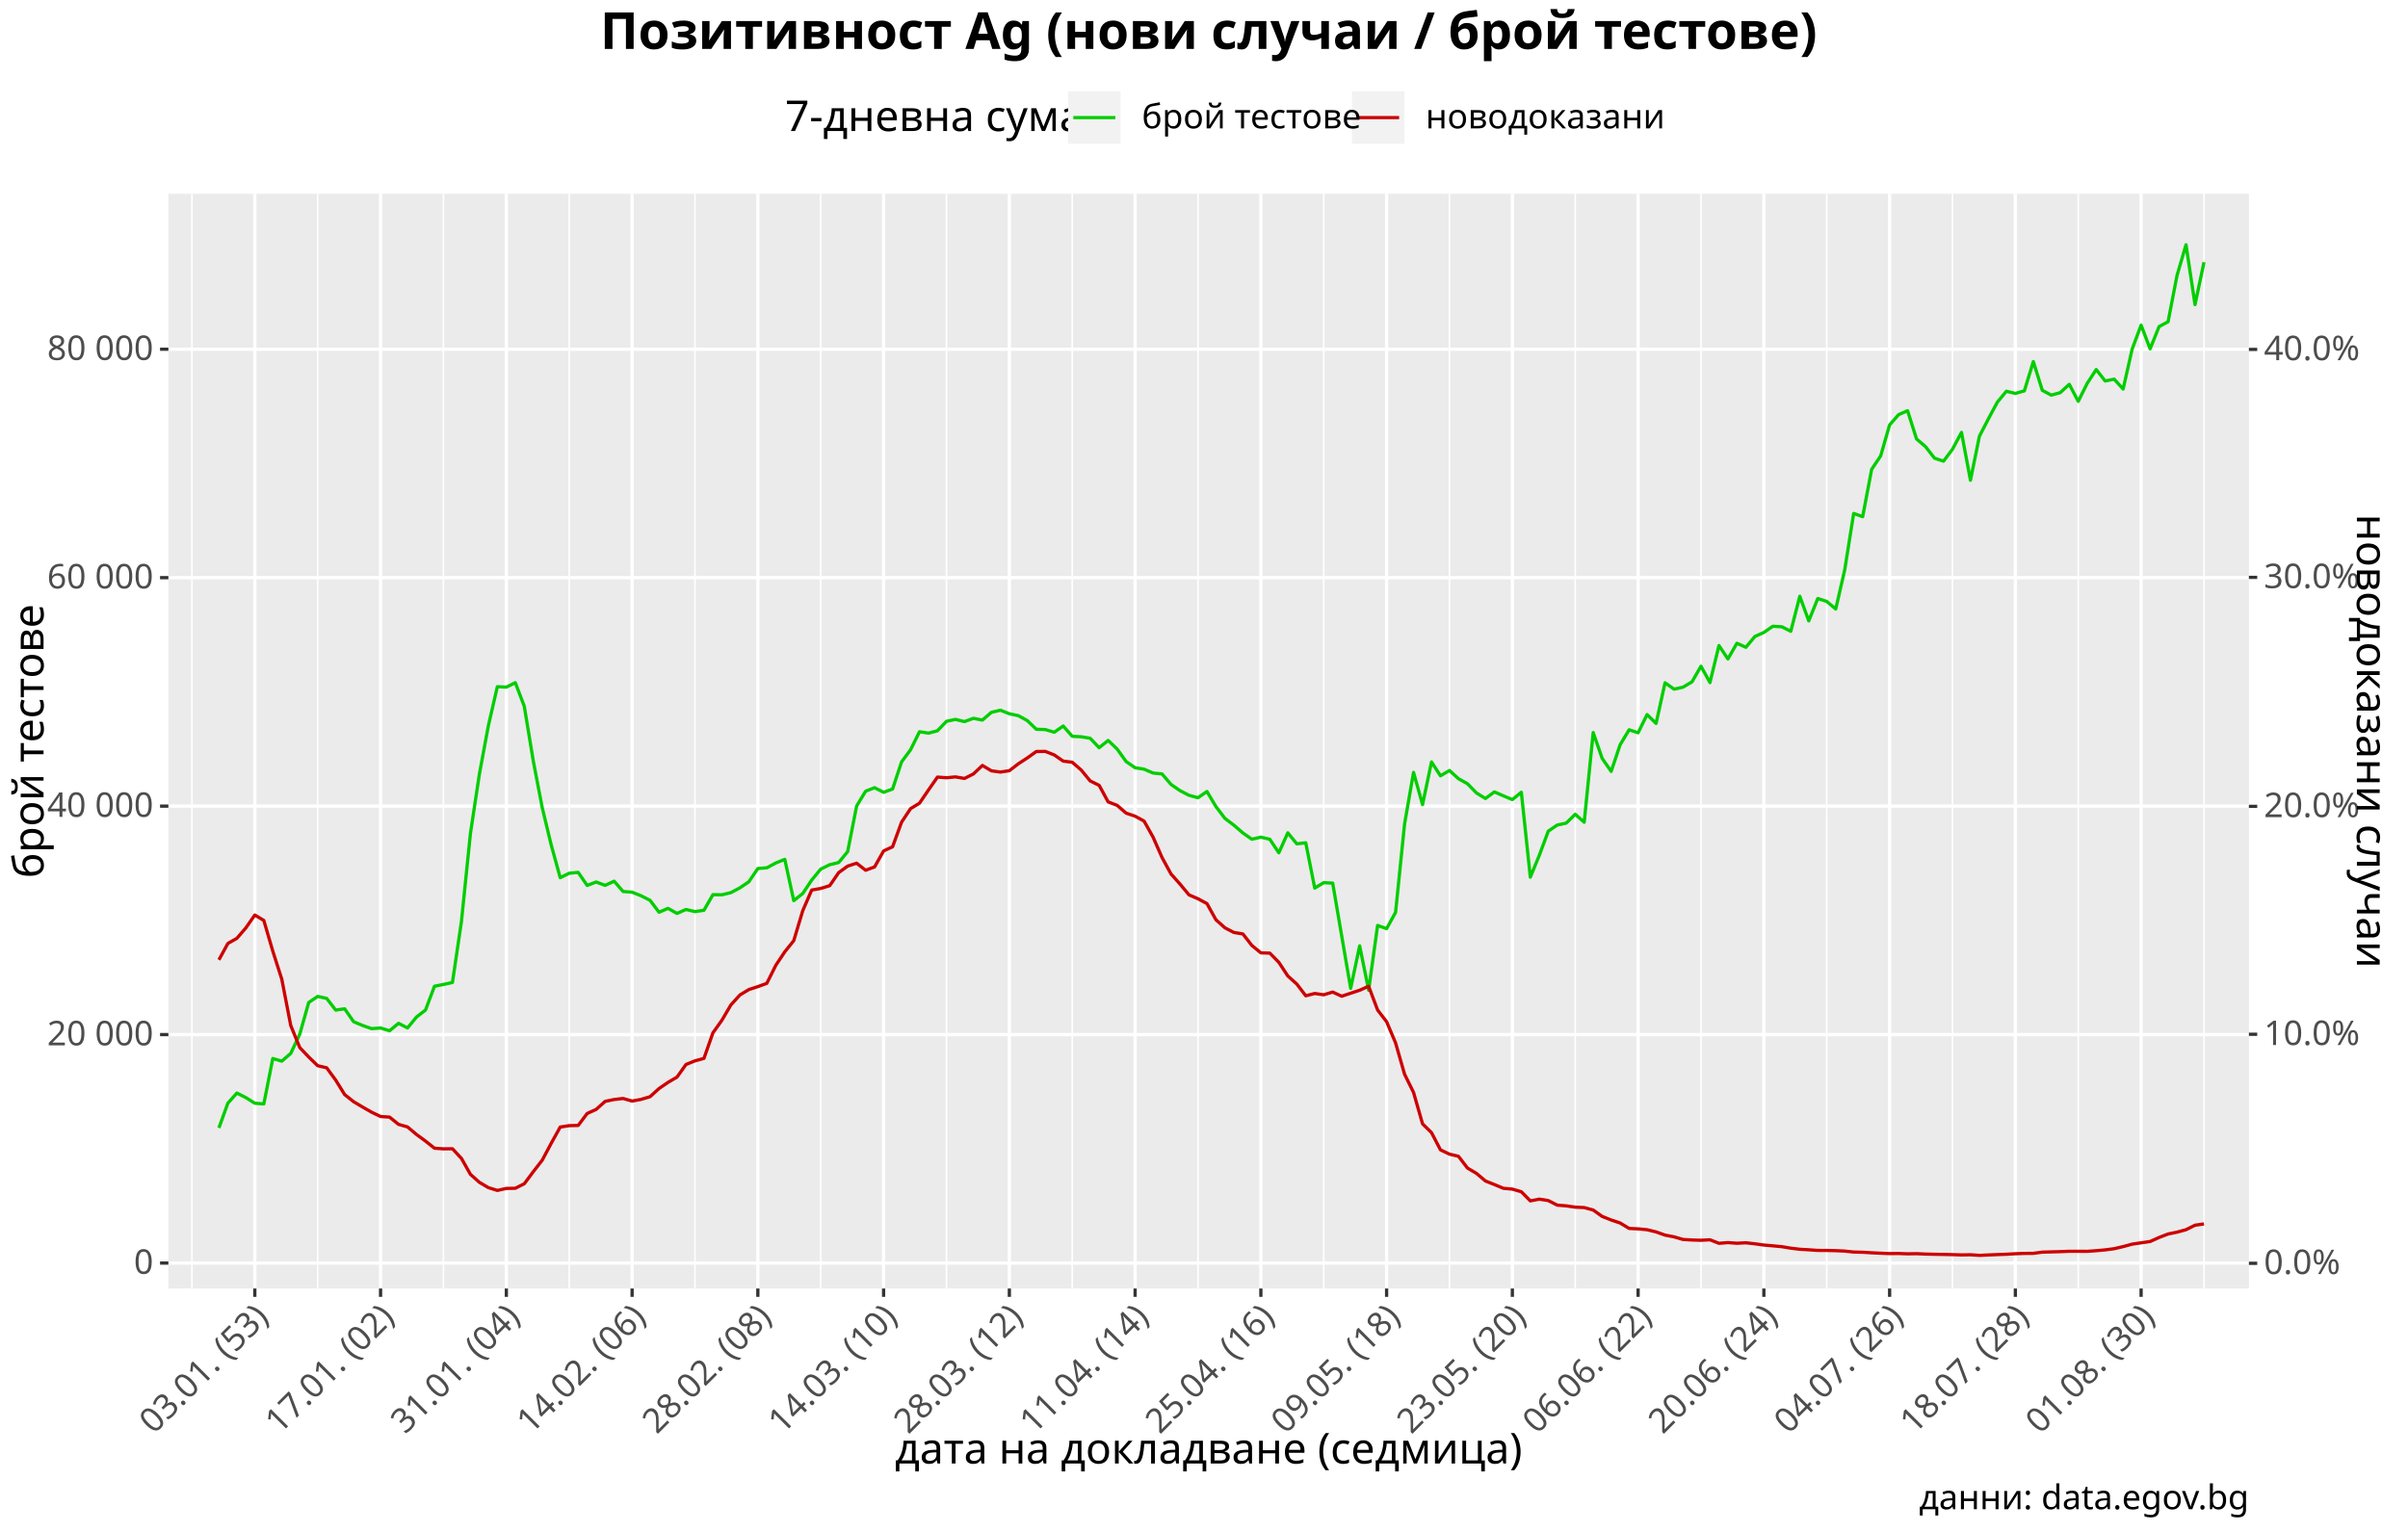
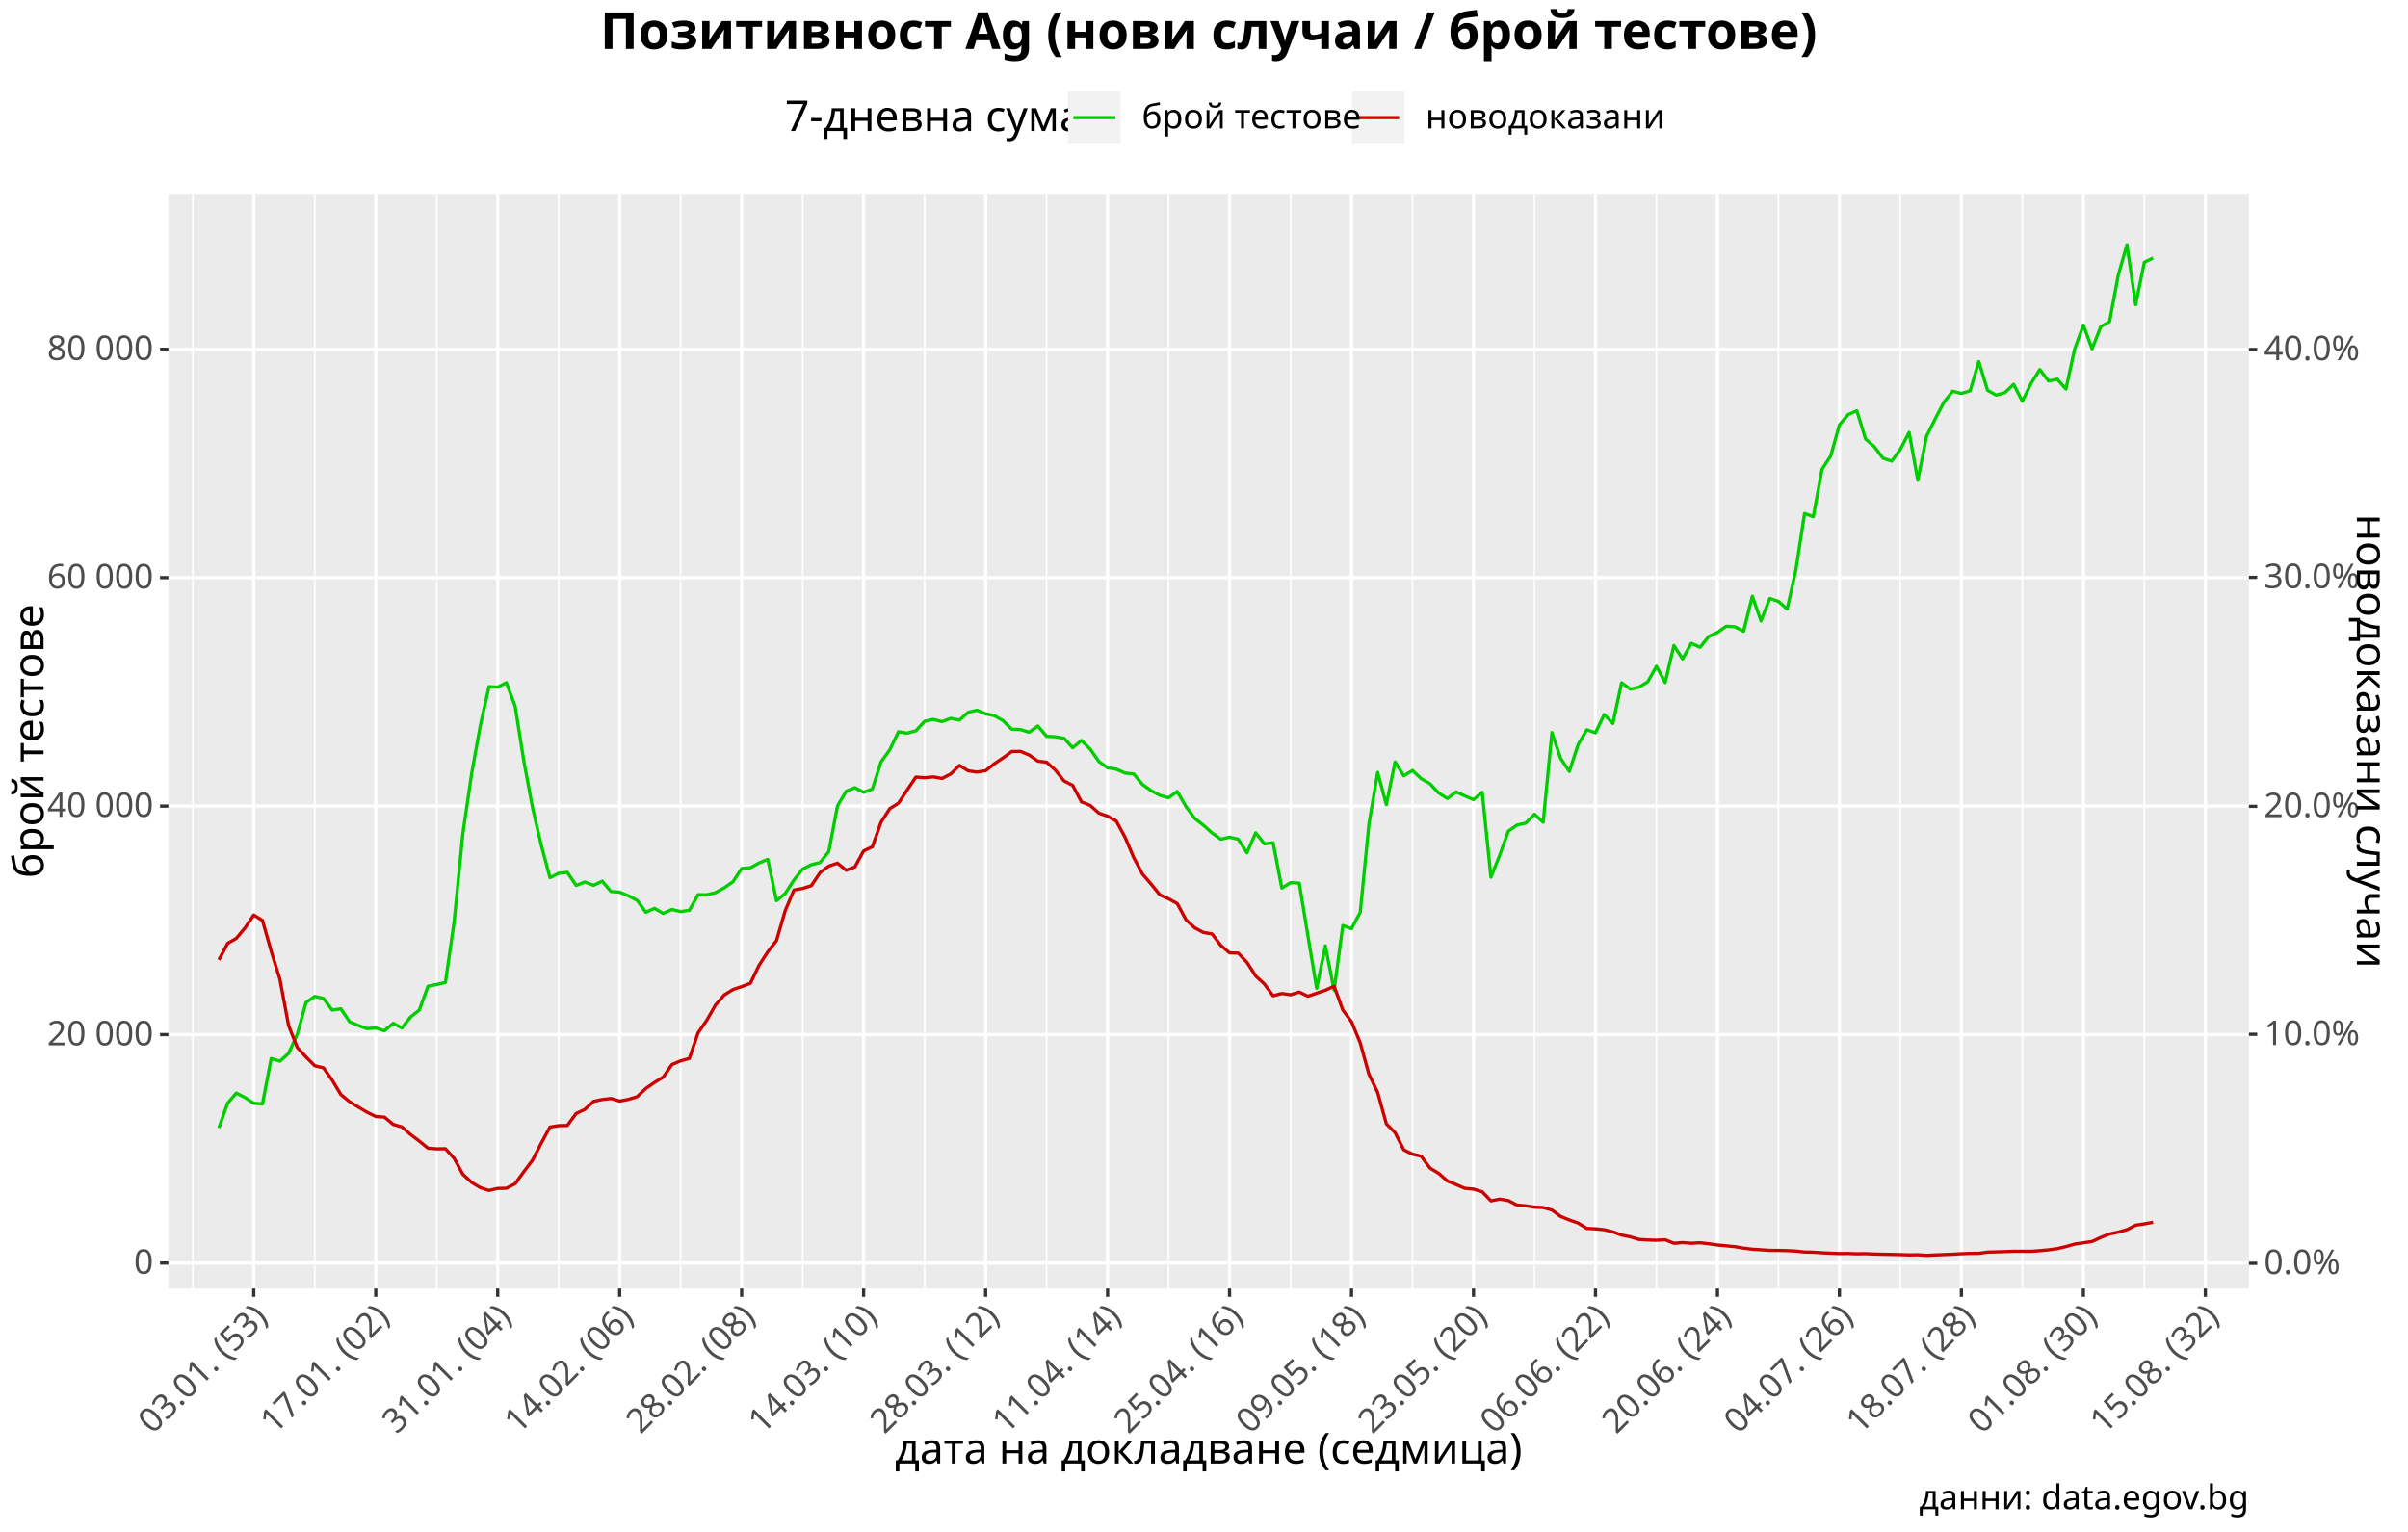
<svg xmlns="http://www.w3.org/2000/svg" class="svglite" viewBox="0 0 792.00 504.00">
  <defs>
    <style type="text/css">
    .svglite line, .svglite polyline, .svglite polygon, .svglite path, .svglite rect, .svglite circle {
      fill: none;
      stroke: #000000;
      stroke-linecap: round;
      stroke-linejoin: round;
      stroke-miterlimit: 10.00;
    }
  </style>
  </defs>
  <rect width="100%" height="100%" style="stroke: none; fill: #FFFFFF;" />
  <defs>
    <clipPath id="cpMC4wMHw3OTIuMDB8MC4wMHw1MDQuMDA=">
      <rect x="0.00" y="0.00" width="792.00" height="504.00" />
    </clipPath>
  </defs>
  <g clip-path="url(#cpMC4wMHw3OTIuMDB8MC4wMHw1MDQuMDA=)">
    <rect x="-0" y="-0" width="792.00" height="504.00" style="stroke-width: 1.07; stroke: #FFFFFF; fill: #FFFFFF;" />
  </g>
  <defs>
    <clipPath id="cpNTUuMzh8NzM5LjY3fDYzLjc3fDQyMy45Mg==">
      <rect x="55.38" y="63.77" width="684.30" height="360.15" />
    </clipPath>
  </defs>
  <g clip-path="url(#cpNTUuMzh8NzM5LjY3fDYzLjc3fDQyMy45Mg==)">
    <rect x="55.38" y="63.77" width="684.30" height="360.15" style="stroke-width: 1.07; stroke: none; fill: #EBEBEB;" />
-     <polyline points="63.13,423.92 63.13,63.77 " style="stroke-width: 0.53; stroke: #FFFFFF; stroke-linecap: butt;" />
-     <polyline points="104.49,423.92 104.49,63.77 " style="stroke-width: 0.53; stroke: #FFFFFF; stroke-linecap: butt;" />
-     <polyline points="145.85,423.92 145.85,63.77 " style="stroke-width: 0.53; stroke: #FFFFFF; stroke-linecap: butt;" />
-     <polyline points="187.22,423.92 187.22,63.77 " style="stroke-width: 0.53; stroke: #FFFFFF; stroke-linecap: butt;" />
-     <polyline points="228.58,423.92 228.58,63.77 " style="stroke-width: 0.53; stroke: #FFFFFF; stroke-linecap: butt;" />
-     <polyline points="269.94,423.92 269.94,63.77 " style="stroke-width: 0.53; stroke: #FFFFFF; stroke-linecap: butt;" />
-     <polyline points="311.30,423.92 311.30,63.77 " style="stroke-width: 0.53; stroke: #FFFFFF; stroke-linecap: butt;" />
-     <polyline points="352.66,423.92 352.66,63.77 " style="stroke-width: 0.53; stroke: #FFFFFF; stroke-linecap: butt;" />
-     <polyline points="394.02,423.92 394.02,63.77 " style="stroke-width: 0.53; stroke: #FFFFFF; stroke-linecap: butt;" />
-     <polyline points="435.38,423.92 435.38,63.77 " style="stroke-width: 0.53; stroke: #FFFFFF; stroke-linecap: butt;" />
-     <polyline points="476.74,423.92 476.74,63.77 " style="stroke-width: 0.53; stroke: #FFFFFF; stroke-linecap: butt;" />
-     <polyline points="518.10,423.92 518.10,63.77 " style="stroke-width: 0.53; stroke: #FFFFFF; stroke-linecap: butt;" />
-     <polyline points="559.46,423.92 559.46,63.77 " style="stroke-width: 0.53; stroke: #FFFFFF; stroke-linecap: butt;" />
-     <polyline points="600.82,423.92 600.82,63.77 " style="stroke-width: 0.53; stroke: #FFFFFF; stroke-linecap: butt;" />
-     <polyline points="642.18,423.92 642.18,63.77 " style="stroke-width: 0.53; stroke: #FFFFFF; stroke-linecap: butt;" />
-     <polyline points="683.54,423.92 683.54,63.77 " style="stroke-width: 0.53; stroke: #FFFFFF; stroke-linecap: butt;" />
-     <polyline points="724.90,423.92 724.90,63.77 " style="stroke-width: 0.53; stroke: #FFFFFF; stroke-linecap: butt;" />
+     <polyline points="63.40,423.92 63.40,63.77 " style="stroke-width: 0.53; stroke: #FFFFFF; stroke-linecap: butt;" />
+     <polyline points="103.52,423.92 103.52,63.77 " style="stroke-width: 0.53; stroke: #FFFFFF; stroke-linecap: butt;" />
+     <polyline points="143.64,423.92 143.64,63.77 " style="stroke-width: 0.53; stroke: #FFFFFF; stroke-linecap: butt;" />
+     <polyline points="183.76,423.92 183.76,63.77 " style="stroke-width: 0.53; stroke: #FFFFFF; stroke-linecap: butt;" />
+     <polyline points="223.87,423.92 223.87,63.77 " style="stroke-width: 0.53; stroke: #FFFFFF; stroke-linecap: butt;" />
+     <polyline points="263.99,423.92 263.99,63.77 " style="stroke-width: 0.53; stroke: #FFFFFF; stroke-linecap: butt;" />
+     <polyline points="304.11,423.92 304.11,63.77 " style="stroke-width: 0.53; stroke: #FFFFFF; stroke-linecap: butt;" />
+     <polyline points="344.23,423.92 344.23,63.77 " style="stroke-width: 0.53; stroke: #FFFFFF; stroke-linecap: butt;" />
+     <polyline points="384.34,423.92 384.34,63.77 " style="stroke-width: 0.53; stroke: #FFFFFF; stroke-linecap: butt;" />
+     <polyline points="424.46,423.92 424.46,63.77 " style="stroke-width: 0.53; stroke: #FFFFFF; stroke-linecap: butt;" />
+     <polyline points="464.58,423.92 464.58,63.77 " style="stroke-width: 0.53; stroke: #FFFFFF; stroke-linecap: butt;" />
+     <polyline points="504.70,423.92 504.70,63.77 " style="stroke-width: 0.53; stroke: #FFFFFF; stroke-linecap: butt;" />
+     <polyline points="544.82,423.92 544.82,63.77 " style="stroke-width: 0.53; stroke: #FFFFFF; stroke-linecap: butt;" />
+     <polyline points="584.93,423.92 584.93,63.77 " style="stroke-width: 0.53; stroke: #FFFFFF; stroke-linecap: butt;" />
+     <polyline points="625.05,423.92 625.05,63.77 " style="stroke-width: 0.53; stroke: #FFFFFF; stroke-linecap: butt;" />
+     <polyline points="665.17,423.92 665.17,63.77 " style="stroke-width: 0.53; stroke: #FFFFFF; stroke-linecap: butt;" />
+     <polyline points="705.29,423.92 705.29,63.77 " style="stroke-width: 0.53; stroke: #FFFFFF; stroke-linecap: butt;" />
    <polyline points="55.38,415.54 739.67,415.54 " style="stroke-width: 1.07; stroke: #FFFFFF; stroke-linecap: butt;" />
    <polyline points="55.38,340.38 739.67,340.38 " style="stroke-width: 1.07; stroke: #FFFFFF; stroke-linecap: butt;" />
    <polyline points="55.38,265.22 739.67,265.22 " style="stroke-width: 1.07; stroke: #FFFFFF; stroke-linecap: butt;" />
    <polyline points="55.38,190.05 739.67,190.05 " style="stroke-width: 1.07; stroke: #FFFFFF; stroke-linecap: butt;" />
    <polyline points="55.38,114.89 739.67,114.89 " style="stroke-width: 1.07; stroke: #FFFFFF; stroke-linecap: butt;" />
-     <polyline points="83.81,423.92 83.81,63.77 " style="stroke-width: 1.07; stroke: #FFFFFF; stroke-linecap: butt;" />
-     <polyline points="125.17,423.92 125.17,63.77 " style="stroke-width: 1.07; stroke: #FFFFFF; stroke-linecap: butt;" />
-     <polyline points="166.54,423.92 166.54,63.77 " style="stroke-width: 1.07; stroke: #FFFFFF; stroke-linecap: butt;" />
-     <polyline points="207.90,423.92 207.90,63.77 " style="stroke-width: 1.07; stroke: #FFFFFF; stroke-linecap: butt;" />
-     <polyline points="249.26,423.92 249.26,63.77 " style="stroke-width: 1.07; stroke: #FFFFFF; stroke-linecap: butt;" />
-     <polyline points="290.62,423.92 290.62,63.77 " style="stroke-width: 1.07; stroke: #FFFFFF; stroke-linecap: butt;" />
-     <polyline points="331.98,423.92 331.98,63.77 " style="stroke-width: 1.07; stroke: #FFFFFF; stroke-linecap: butt;" />
-     <polyline points="373.34,423.92 373.34,63.77 " style="stroke-width: 1.07; stroke: #FFFFFF; stroke-linecap: butt;" />
-     <polyline points="414.70,423.92 414.70,63.77 " style="stroke-width: 1.07; stroke: #FFFFFF; stroke-linecap: butt;" />
-     <polyline points="456.06,423.92 456.06,63.77 " style="stroke-width: 1.07; stroke: #FFFFFF; stroke-linecap: butt;" />
-     <polyline points="497.42,423.92 497.42,63.77 " style="stroke-width: 1.07; stroke: #FFFFFF; stroke-linecap: butt;" />
-     <polyline points="538.78,423.92 538.78,63.77 " style="stroke-width: 1.07; stroke: #FFFFFF; stroke-linecap: butt;" />
-     <polyline points="580.14,423.92 580.14,63.77 " style="stroke-width: 1.07; stroke: #FFFFFF; stroke-linecap: butt;" />
-     <polyline points="621.50,423.92 621.50,63.77 " style="stroke-width: 1.07; stroke: #FFFFFF; stroke-linecap: butt;" />
-     <polyline points="662.86,423.92 662.86,63.77 " style="stroke-width: 1.07; stroke: #FFFFFF; stroke-linecap: butt;" />
-     <polyline points="704.22,423.92 704.22,63.77 " style="stroke-width: 1.07; stroke: #FFFFFF; stroke-linecap: butt;" />
-     <polyline points="72.00,371.08 74.95,362.94 77.91,359.62 80.86,361.11 83.81,362.97 86.77,363.19 89.72,348.25 92.68,349.12 95.63,346.57 98.59,340.25 101.54,329.82 104.49,327.82 107.45,328.47 110.40,332.31 113.36,331.90 116.31,336.15 119.27,337.38 122.22,338.42 125.17,338.21 128.13,339.12 131.08,336.67 134.04,338.20 136.99,334.59 139.95,332.31 142.90,324.47 145.85,323.89 148.81,323.23 151.76,303.26 154.72,274.27 157.67,254.69 160.63,238.74 163.58,225.92 166.54,226.07 169.49,224.60 172.44,232.37 175.40,250.38 178.35,265.76 181.31,278.05 184.26,288.76 187.22,287.30 190.17,287.01 193.12,291.31 196.08,290.18 199.03,291.28 201.99,289.91 204.94,293.30 207.90,293.53 210.85,294.71 213.80,296.20 216.76,300.13 219.71,298.85 222.67,300.52 225.62,299.22 228.58,299.92 231.53,299.48 234.48,294.35 237.44,294.38 240.39,293.68 243.35,292.10 246.30,290.11 249.26,285.74 252.21,285.51 255.16,283.92 258.12,282.73 261.07,296.32 264.03,293.96 266.98,289.54 269.94,285.93 272.89,284.49 275.85,283.77 278.80,280.18 281.75,265.17 284.71,260.30 287.66,259.15 290.62,260.67 293.57,259.59 296.53,250.66 299.48,246.69 302.43,240.74 305.39,241.20 308.34,240.42 311.30,237.31 314.25,236.68 317.21,237.41 320.16,236.33 323.11,236.91 326.07,234.36 329.02,233.66 331.98,234.83 334.93,235.45 337.89,237.08 340.84,239.92 343.79,240.02 346.75,240.90 349.70,238.86 352.66,242.24 355.61,242.40 358.57,242.89 361.52,246.00 364.47,243.61 367.43,246.43 370.38,250.54 373.34,252.60 376.29,253.06 379.25,254.33 382.20,254.63 385.16,258.08 388.11,260.12 391.06,261.65 394.02,262.46 396.97,260.40 399.93,265.37 402.88,269.25 405.84,271.50 408.79,274.04 411.74,276.10 414.70,275.43 417.65,276.11 420.61,280.58 423.56,274.00 426.52,277.62 429.47,277.28 432.42,292.18 435.38,290.40 438.33,290.55 441.29,307.94 444.24,325.17 447.20,311.18 450.15,325.78 453.10,304.47 456.06,305.53 459.01,300.16 461.97,271.09 464.92,254.12 467.88,264.72 470.83,250.68 473.78,255.24 476.74,253.49 479.69,256.19 482.65,257.84 485.60,260.87 488.56,262.71 491.51,260.54 494.47,261.83 497.42,263.07 500.37,260.65 503.33,288.59 506.28,281.41 509.24,273.44 512.19,271.44 515.15,270.80 518.10,267.89 521.05,270.53 524.01,241.01 526.96,249.51 529.92,253.79 532.87,245.01 535.83,240.10 538.78,241.09 541.73,235.09 544.69,238.01 547.64,224.63 550.60,226.73 553.55,226.08 556.51,224.32 559.46,219.19 562.41,224.57 565.37,212.38 568.32,216.79 571.28,211.63 574.23,212.96 577.19,209.40 580.14,208.08 583.09,206.04 586.05,206.21 589.00,207.69 591.96,196.17 594.91,204.27 597.87,196.91 600.82,197.87 603.78,200.37 606.73,187.52 609.68,168.93 612.64,169.99 615.59,154.42 618.55,150.01 621.50,139.78 624.46,136.42 627.41,135.13 630.36,144.43 633.32,146.95 636.27,150.75 639.23,151.72 642.18,147.80 645.14,142.26 648.09,158.00 651.04,143.51 654.00,137.78 656.95,132.29 659.91,128.72 662.86,129.44 665.82,128.59 668.77,118.96 671.72,128.42 674.68,130.00 677.63,129.18 680.59,126.44 683.54,132.04 686.50,126.12 689.45,121.58 692.40,125.34 695.36,124.75 698.31,127.99 701.27,114.86 704.22,106.96 707.18,114.78 710.13,107.45 713.09,105.85 716.04,90.58 718.99,80.52 721.95,100.23 724.90,86.27 " style="stroke-width: 1.07; stroke: #00CD00; stroke-linecap: butt;" />
-     <polyline points="72.00,315.79 74.95,310.39 77.91,308.71 80.86,305.28 83.81,301.04 86.77,302.82 89.72,312.91 92.68,322.16 95.63,337.40 98.59,344.64 101.54,347.76 104.49,350.62 107.45,351.31 110.40,355.34 113.36,360.12 116.31,362.46 119.27,364.22 122.22,365.91 125.17,367.33 128.13,367.53 131.08,369.92 134.04,370.76 136.99,373.25 139.95,375.42 142.90,377.76 145.85,377.97 148.81,377.94 151.76,381.10 154.72,386.35 157.67,388.99 160.63,390.73 163.58,391.65 166.54,390.99 169.49,390.94 172.44,389.46 175.40,385.49 178.35,381.69 181.31,376.12 184.26,370.80 187.22,370.34 190.17,370.27 193.12,366.34 196.08,365.00 199.03,362.35 201.99,361.74 204.94,361.40 207.90,362.25 210.85,361.70 213.80,360.82 216.76,358.12 219.71,356.11 222.67,354.37 225.62,350.22 228.58,349.02 231.53,348.22 234.48,339.81 237.44,335.65 240.39,330.63 243.35,327.35 246.30,325.57 249.26,324.60 252.21,323.52 255.16,317.59 258.12,313.15 261.07,309.47 264.03,299.61 266.98,292.82 269.94,292.30 272.89,291.39 275.85,287.09 278.80,284.95 281.75,283.99 284.71,286.31 287.66,285.21 290.62,279.96 293.57,278.59 296.53,270.50 299.48,266.05 302.43,264.25 305.39,259.89 308.34,255.66 311.30,255.88 314.25,255.60 317.21,256.11 320.16,254.63 323.11,251.83 326.07,253.60 329.02,254.01 331.98,253.56 334.93,251.29 337.89,249.36 340.84,247.25 343.79,247.21 346.75,248.38 349.70,250.41 352.66,250.77 355.61,253.34 358.57,256.93 361.52,258.38 364.47,263.82 367.43,264.96 370.38,267.52 373.34,268.53 376.29,270.14 379.25,275.42 382.20,282.13 385.16,287.55 388.11,290.86 391.06,294.41 394.02,295.69 396.97,297.28 399.93,302.61 402.88,305.25 405.84,306.79 408.79,307.27 411.74,311.05 414.70,313.49 417.65,313.58 420.61,316.60 423.56,321.09 426.52,323.75 429.47,327.61 432.42,326.86 435.38,327.28 438.33,326.39 441.29,327.76 444.24,326.77 447.20,325.79 450.15,324.47 453.10,332.30 456.06,336.15 459.01,343.12 461.97,353.42 464.92,359.41 467.88,369.75 470.83,372.65 473.78,378.31 476.74,379.72 479.69,380.41 482.65,384.29 485.60,386.03 488.56,388.54 491.51,389.72 494.47,390.95 497.42,391.22 500.37,392.09 503.33,395.09 506.28,394.52 509.24,394.99 512.19,396.49 515.15,396.73 518.10,397.16 521.05,397.29 524.01,398.10 526.96,400.21 529.92,401.38 532.87,402.37 535.83,404.16 538.78,404.29 541.73,404.58 544.69,405.30 547.64,406.35 550.60,406.92 553.55,407.79 556.51,407.96 559.46,408.05 562.41,407.89 565.37,409.05 568.32,408.82 571.28,409.03 574.23,408.88 577.19,409.21 580.14,409.62 583.09,409.88 586.05,410.16 589.00,410.65 591.96,411.01 594.91,411.18 597.87,411.39 600.82,411.40 603.78,411.47 606.73,411.61 609.68,411.92 612.64,411.99 615.59,412.17 618.55,412.31 621.50,412.43 624.46,412.40 627.41,412.51 630.36,412.46 633.32,412.59 636.27,412.66 639.23,412.71 642.18,412.77 645.14,412.87 648.09,412.82 651.04,413.02 654.00,412.88 656.95,412.76 659.91,412.65 662.86,412.48 665.82,412.37 668.77,412.35 671.72,411.95 674.68,411.87 677.63,411.79 680.59,411.67 683.54,411.67 686.50,411.69 689.45,411.48 692.40,411.21 695.36,410.82 698.31,410.13 701.27,409.32 704.22,408.89 707.18,408.46 710.13,407.13 713.09,405.99 716.04,405.38 718.99,404.57 721.95,403.10 724.90,402.67 " style="stroke-width: 1.07; stroke: #CD0000; stroke-linecap: butt;" />
+     <polyline points="83.46,423.92 83.46,63.77 " style="stroke-width: 1.07; stroke: #FFFFFF; stroke-linecap: butt;" />
+     <polyline points="123.58,423.92 123.58,63.77 " style="stroke-width: 1.07; stroke: #FFFFFF; stroke-linecap: butt;" />
+     <polyline points="163.70,423.92 163.70,63.77 " style="stroke-width: 1.07; stroke: #FFFFFF; stroke-linecap: butt;" />
+     <polyline points="203.81,423.92 203.81,63.77 " style="stroke-width: 1.07; stroke: #FFFFFF; stroke-linecap: butt;" />
+     <polyline points="243.93,423.92 243.93,63.77 " style="stroke-width: 1.07; stroke: #FFFFFF; stroke-linecap: butt;" />
+     <polyline points="284.05,423.92 284.05,63.77 " style="stroke-width: 1.07; stroke: #FFFFFF; stroke-linecap: butt;" />
+     <polyline points="324.17,423.92 324.17,63.77 " style="stroke-width: 1.07; stroke: #FFFFFF; stroke-linecap: butt;" />
+     <polyline points="364.29,423.92 364.29,63.77 " style="stroke-width: 1.07; stroke: #FFFFFF; stroke-linecap: butt;" />
+     <polyline points="404.40,423.92 404.40,63.77 " style="stroke-width: 1.07; stroke: #FFFFFF; stroke-linecap: butt;" />
+     <polyline points="444.52,423.92 444.52,63.77 " style="stroke-width: 1.07; stroke: #FFFFFF; stroke-linecap: butt;" />
+     <polyline points="484.64,423.92 484.64,63.77 " style="stroke-width: 1.07; stroke: #FFFFFF; stroke-linecap: butt;" />
+     <polyline points="524.76,423.92 524.76,63.77 " style="stroke-width: 1.07; stroke: #FFFFFF; stroke-linecap: butt;" />
+     <polyline points="564.88,423.92 564.88,63.77 " style="stroke-width: 1.07; stroke: #FFFFFF; stroke-linecap: butt;" />
+     <polyline points="604.99,423.92 604.99,63.77 " style="stroke-width: 1.07; stroke: #FFFFFF; stroke-linecap: butt;" />
+     <polyline points="645.11,423.92 645.11,63.77 " style="stroke-width: 1.07; stroke: #FFFFFF; stroke-linecap: butt;" />
+     <polyline points="685.23,423.92 685.23,63.77 " style="stroke-width: 1.07; stroke: #FFFFFF; stroke-linecap: butt;" />
+     <polyline points="725.35,423.92 725.35,63.77 " style="stroke-width: 1.07; stroke: #FFFFFF; stroke-linecap: butt;" />
+     <polyline points="72.00,371.08 74.86,362.94 77.73,359.62 80.60,361.11 83.46,362.97 86.33,363.19 89.19,348.25 92.06,349.12 94.92,346.57 97.79,340.25 100.65,329.82 103.52,327.82 106.39,328.47 109.25,332.31 112.12,331.90 114.98,336.15 117.85,337.38 120.71,338.42 123.58,338.21 126.44,339.12 129.31,336.67 132.18,338.20 135.04,334.59 137.91,332.31 140.77,324.47 143.64,323.89 146.50,323.23 149.37,303.26 152.23,274.27 155.10,254.69 157.97,238.74 160.83,225.92 163.70,226.07 166.56,224.60 169.43,232.37 172.29,250.38 175.16,265.76 178.02,278.05 180.89,288.76 183.76,287.30 186.62,287.01 189.49,291.31 192.35,290.18 195.22,291.28 198.08,289.91 200.95,293.30 203.81,293.53 206.68,294.71 209.55,296.20 212.41,300.13 215.28,298.85 218.14,300.52 221.01,299.22 223.87,299.92 226.74,299.48 229.60,294.35 232.47,294.38 235.34,293.68 238.20,292.10 241.07,290.11 243.93,285.74 246.80,285.51 249.66,283.92 252.53,282.73 255.39,296.32 258.26,293.96 261.13,289.54 263.99,285.93 266.86,284.49 269.72,283.77 272.59,280.18 275.45,265.17 278.32,260.30 281.18,259.15 284.05,260.67 286.92,259.59 289.78,250.66 292.65,246.69 295.51,240.74 298.38,241.20 301.24,240.42 304.11,237.31 306.97,236.68 309.84,237.41 312.71,236.33 315.57,236.91 318.44,234.36 321.30,233.66 324.17,234.83 327.03,235.45 329.90,237.08 332.76,239.92 335.63,240.02 338.50,240.90 341.36,238.86 344.23,242.24 347.09,242.40 349.96,242.89 352.82,246.00 355.69,243.61 358.55,246.43 361.42,250.54 364.29,252.60 367.15,253.06 370.02,254.33 372.88,254.63 375.75,258.08 378.61,260.12 381.48,261.65 384.34,262.46 387.21,260.40 390.08,265.37 392.94,269.25 395.81,271.50 398.67,274.04 401.54,276.10 404.40,275.43 407.27,276.11 410.13,280.58 413.00,274.00 415.87,277.62 418.73,277.28 421.60,292.18 424.46,290.40 427.33,290.55 430.19,307.94 433.06,325.17 435.92,311.18 438.79,325.78 441.66,304.47 444.52,305.53 447.39,300.16 450.25,271.09 453.12,254.12 455.98,264.72 458.85,250.68 461.71,255.24 464.58,253.49 467.45,256.19 470.31,257.84 473.18,260.87 476.04,262.71 478.91,260.54 481.77,261.83 484.64,263.07 487.50,260.65 490.37,288.59 493.24,281.41 496.10,273.44 498.97,271.44 501.83,270.80 504.70,267.89 507.56,270.53 510.43,241.01 513.29,249.51 516.16,253.79 519.03,245.01 521.89,240.10 524.76,241.09 527.62,235.09 530.49,238.01 533.35,224.63 536.22,226.73 539.09,226.08 541.95,224.32 544.82,219.19 547.68,224.57 550.55,212.38 553.41,216.79 556.28,211.63 559.14,212.96 562.01,209.40 564.88,208.08 567.74,206.04 570.61,206.21 573.47,207.69 576.34,196.17 579.20,204.27 582.07,196.91 584.93,197.87 587.80,200.37 590.67,187.52 593.53,168.93 596.40,169.99 599.26,154.42 602.13,150.01 604.99,139.78 607.86,136.42 610.72,135.13 613.59,144.43 616.46,146.95 619.32,150.75 622.19,151.72 625.05,147.80 627.92,142.26 630.78,158.00 633.65,143.51 636.51,137.78 639.38,132.29 642.25,128.72 645.11,129.44 647.98,128.59 650.84,118.96 653.71,128.42 656.57,130.00 659.44,129.18 662.30,126.44 665.17,132.04 668.04,126.12 670.90,121.58 673.77,125.34 676.63,124.75 679.50,127.99 682.36,114.86 685.23,106.96 688.09,114.78 690.96,107.45 693.83,105.85 696.69,90.58 699.56,80.52 702.42,100.23 705.29,86.27 708.15,84.87 " style="stroke-width: 1.07; stroke: #00CD00; stroke-linecap: butt;" />
+     <polyline points="72.00,315.79 74.86,310.39 77.73,308.71 80.60,305.28 83.46,301.04 86.33,302.82 89.19,312.91 92.06,322.16 94.92,337.40 97.79,344.64 100.65,347.76 103.52,350.62 106.39,351.31 109.25,355.34 112.12,360.12 114.98,362.46 117.85,364.22 120.71,365.91 123.58,367.33 126.44,367.53 129.31,369.92 132.18,370.76 135.04,373.25 137.91,375.42 140.77,377.76 143.64,377.97 146.50,377.94 149.37,381.10 152.23,386.35 155.10,388.99 157.97,390.73 160.83,391.65 163.70,390.99 166.56,390.94 169.43,389.46 172.29,385.49 175.16,381.69 178.02,376.12 180.89,370.80 183.76,370.34 186.62,370.27 189.49,366.34 192.35,365.00 195.22,362.35 198.08,361.74 200.95,361.40 203.81,362.25 206.68,361.70 209.55,360.82 212.41,358.12 215.28,356.11 218.14,354.37 221.01,350.22 223.87,349.02 226.74,348.22 229.60,339.81 232.47,335.65 235.34,330.63 238.20,327.35 241.07,325.57 243.93,324.60 246.80,323.52 249.66,317.59 252.53,313.15 255.39,309.47 258.26,299.61 261.13,292.82 263.99,292.30 266.86,291.39 269.72,287.09 272.59,284.95 275.45,283.99 278.32,286.31 281.18,285.21 284.05,279.96 286.92,278.59 289.78,270.50 292.65,266.05 295.51,264.25 298.38,259.89 301.24,255.66 304.11,255.88 306.97,255.60 309.84,256.11 312.71,254.63 315.57,251.83 318.44,253.60 321.30,254.01 324.17,253.56 327.03,251.29 329.90,249.36 332.76,247.25 335.63,247.21 338.50,248.38 341.36,250.41 344.23,250.77 347.09,253.34 349.96,256.93 352.82,258.38 355.69,263.82 358.55,264.96 361.42,267.52 364.29,268.53 367.15,270.14 370.02,275.42 372.88,282.13 375.75,287.55 378.61,290.86 381.48,294.41 384.34,295.69 387.21,297.28 390.08,302.61 392.94,305.25 395.81,306.79 398.67,307.27 401.54,311.05 404.40,313.49 407.27,313.58 410.13,316.60 413.00,321.09 415.87,323.75 418.73,327.61 421.60,326.86 424.46,327.28 427.33,326.39 430.19,327.76 433.06,326.77 435.92,325.79 438.79,324.47 441.66,332.30 444.52,336.15 447.39,343.12 450.25,353.42 453.12,359.41 455.98,369.75 458.85,372.65 461.71,378.31 464.58,379.72 467.45,380.41 470.31,384.29 473.18,386.03 476.04,388.54 478.91,389.72 481.77,390.95 484.64,391.22 487.50,392.09 490.37,395.09 493.24,394.52 496.10,394.99 498.97,396.49 501.83,396.73 504.70,397.16 507.56,397.29 510.43,398.10 513.29,400.21 516.16,401.38 519.03,402.37 521.89,404.16 524.76,404.29 527.62,404.58 530.49,405.30 533.35,406.35 536.22,406.92 539.09,407.79 541.95,407.96 544.82,408.05 547.68,407.89 550.55,409.05 553.41,408.82 556.28,409.03 559.14,408.88 562.01,409.21 564.88,409.62 567.74,409.88 570.61,410.16 573.47,410.65 576.34,411.01 579.20,411.18 582.07,411.39 584.93,411.40 587.80,411.47 590.67,411.61 593.53,411.92 596.40,411.99 599.26,412.17 602.13,412.31 604.99,412.43 607.86,412.40 610.72,412.51 613.59,412.46 616.46,412.59 619.32,412.66 622.19,412.71 625.05,412.77 627.92,412.87 630.78,412.82 633.65,413.02 636.51,412.88 639.38,412.76 642.25,412.65 645.11,412.48 647.98,412.37 650.84,412.35 653.71,411.95 656.57,411.87 659.44,411.79 662.30,411.67 665.17,411.67 668.04,411.69 670.90,411.48 673.77,411.21 676.63,410.82 679.50,410.13 682.36,409.32 685.23,408.89 688.09,408.46 690.96,407.13 693.83,405.99 696.69,405.38 699.56,404.57 702.42,403.10 705.29,402.67 708.15,402.13 " style="stroke-width: 1.07; stroke: #CD0000; stroke-linecap: butt;" />
  </g>
  <g clip-path="url(#cpMC4wMHw3OTIuMDB8MC4wMHw1MDQuMDA=)">
    <text x="50.45" y="419.08" text-anchor="end" style="font-size: 11.20px; fill: #4D4D4D; font-family: Calibri;" textLength="5.67px" lengthAdjust="spacingAndGlyphs">0</text>
    <text x="50.45" y="343.91" text-anchor="end" style="font-size: 11.20px; fill: #4D4D4D; font-family: Calibri;" textLength="30.90px" lengthAdjust="spacingAndGlyphs">20 000</text>
    <text x="50.45" y="268.75" text-anchor="end" style="font-size: 11.20px; fill: #4D4D4D; font-family: Calibri;" textLength="30.90px" lengthAdjust="spacingAndGlyphs">40 000</text>
    <text x="50.45" y="193.59" text-anchor="end" style="font-size: 11.20px; fill: #4D4D4D; font-family: Calibri;" textLength="30.90px" lengthAdjust="spacingAndGlyphs">60 000</text>
    <text x="50.45" y="118.43" text-anchor="end" style="font-size: 11.20px; fill: #4D4D4D; font-family: Calibri;" textLength="30.90px" lengthAdjust="spacingAndGlyphs">80 000</text>
    <polyline points="52.64,415.54 55.38,415.54 " style="stroke-width: 1.07; stroke: #333333; stroke-linecap: butt;" />
    <polyline points="52.64,340.38 55.38,340.38 " style="stroke-width: 1.07; stroke: #333333; stroke-linecap: butt;" />
    <polyline points="52.64,265.22 55.38,265.22 " style="stroke-width: 1.07; stroke: #333333; stroke-linecap: butt;" />
    <polyline points="52.64,190.05 55.38,190.05 " style="stroke-width: 1.07; stroke: #333333; stroke-linecap: butt;" />
    <polyline points="52.64,114.89 55.38,114.89 " style="stroke-width: 1.07; stroke: #333333; stroke-linecap: butt;" />
    <polyline points="739.67,415.63 742.41,415.63 " style="stroke-width: 1.07; stroke: #333333; stroke-linecap: butt;" />
    <polyline points="739.67,340.28 742.41,340.28 " style="stroke-width: 1.07; stroke: #333333; stroke-linecap: butt;" />
    <polyline points="739.67,265.29 742.41,265.29 " style="stroke-width: 1.07; stroke: #333333; stroke-linecap: butt;" />
    <polyline points="739.67,189.95 742.41,189.95 " style="stroke-width: 1.07; stroke: #333333; stroke-linecap: butt;" />
    <polyline points="739.67,114.96 742.41,114.96 " style="stroke-width: 1.07; stroke: #333333; stroke-linecap: butt;" />
    <text x="744.61" y="419.16" style="font-size: 11.20px; fill: #4D4D4D; font-family: Calibri;" textLength="22.17px" lengthAdjust="spacingAndGlyphs">0.0%</text>
    <text x="744.61" y="343.81" style="font-size: 11.20px; fill: #4D4D4D; font-family: Calibri;" textLength="27.84px" lengthAdjust="spacingAndGlyphs">10.0%</text>
    <text x="744.61" y="268.83" style="font-size: 11.20px; fill: #4D4D4D; font-family: Calibri;" textLength="27.84px" lengthAdjust="spacingAndGlyphs">20.0%</text>
    <text x="744.61" y="193.48" style="font-size: 11.20px; fill: #4D4D4D; font-family: Calibri;" textLength="27.84px" lengthAdjust="spacingAndGlyphs">30.0%</text>
    <text x="744.61" y="118.50" style="font-size: 11.20px; fill: #4D4D4D; font-family: Calibri;" textLength="27.84px" lengthAdjust="spacingAndGlyphs">40.0%</text>
-     <polyline points="83.81,426.66 83.81,423.92 " style="stroke-width: 1.07; stroke: #333333; stroke-linecap: butt;" />
-     <polyline points="125.17,426.66 125.17,423.92 " style="stroke-width: 1.07; stroke: #333333; stroke-linecap: butt;" />
-     <polyline points="166.54,426.66 166.54,423.92 " style="stroke-width: 1.07; stroke: #333333; stroke-linecap: butt;" />
-     <polyline points="207.90,426.66 207.90,423.92 " style="stroke-width: 1.07; stroke: #333333; stroke-linecap: butt;" />
-     <polyline points="249.26,426.66 249.26,423.92 " style="stroke-width: 1.07; stroke: #333333; stroke-linecap: butt;" />
-     <polyline points="290.62,426.66 290.62,423.92 " style="stroke-width: 1.07; stroke: #333333; stroke-linecap: butt;" />
-     <polyline points="331.98,426.66 331.98,423.92 " style="stroke-width: 1.07; stroke: #333333; stroke-linecap: butt;" />
-     <polyline points="373.34,426.66 373.34,423.92 " style="stroke-width: 1.07; stroke: #333333; stroke-linecap: butt;" />
-     <polyline points="414.70,426.66 414.70,423.92 " style="stroke-width: 1.07; stroke: #333333; stroke-linecap: butt;" />
-     <polyline points="456.06,426.66 456.06,423.92 " style="stroke-width: 1.07; stroke: #333333; stroke-linecap: butt;" />
-     <polyline points="497.42,426.66 497.42,423.92 " style="stroke-width: 1.07; stroke: #333333; stroke-linecap: butt;" />
-     <polyline points="538.78,426.66 538.78,423.92 " style="stroke-width: 1.07; stroke: #333333; stroke-linecap: butt;" />
-     <polyline points="580.14,426.66 580.14,423.92 " style="stroke-width: 1.07; stroke: #333333; stroke-linecap: butt;" />
-     <polyline points="621.50,426.66 621.50,423.92 " style="stroke-width: 1.07; stroke: #333333; stroke-linecap: butt;" />
-     <polyline points="662.86,426.66 662.86,423.92 " style="stroke-width: 1.07; stroke: #333333; stroke-linecap: butt;" />
-     <polyline points="704.22,426.66 704.22,423.92 " style="stroke-width: 1.07; stroke: #333333; stroke-linecap: butt;" />
-     <text transform="translate(88.81,433.85) rotate(-45)" text-anchor="end" style="font-size: 11.20px; fill: #4D4D4D; font-family: Calibri;" textLength="49.00px" lengthAdjust="spacingAndGlyphs">03.01. (53)</text>
-     <text transform="translate(130.17,433.85) rotate(-45)" text-anchor="end" style="font-size: 11.20px; fill: #4D4D4D; font-family: Calibri;" textLength="49.00px" lengthAdjust="spacingAndGlyphs">17.01. (02)</text>
-     <text transform="translate(171.53,433.85) rotate(-45)" text-anchor="end" style="font-size: 11.20px; fill: #4D4D4D; font-family: Calibri;" textLength="49.00px" lengthAdjust="spacingAndGlyphs">31.01. (04)</text>
-     <text transform="translate(212.90,433.85) rotate(-45)" text-anchor="end" style="font-size: 11.20px; fill: #4D4D4D; font-family: Calibri;" textLength="49.00px" lengthAdjust="spacingAndGlyphs">14.02. (06)</text>
-     <text transform="translate(254.26,433.85) rotate(-45)" text-anchor="end" style="font-size: 11.20px; fill: #4D4D4D; font-family: Calibri;" textLength="49.00px" lengthAdjust="spacingAndGlyphs">28.02. (08)</text>
-     <text transform="translate(295.62,433.85) rotate(-45)" text-anchor="end" style="font-size: 11.20px; fill: #4D4D4D; font-family: Calibri;" textLength="49.00px" lengthAdjust="spacingAndGlyphs">14.03. (10)</text>
-     <text transform="translate(336.98,433.85) rotate(-45)" text-anchor="end" style="font-size: 11.20px; fill: #4D4D4D; font-family: Calibri;" textLength="49.00px" lengthAdjust="spacingAndGlyphs">28.03. (12)</text>
-     <text transform="translate(378.34,433.85) rotate(-45)" text-anchor="end" style="font-size: 11.20px; fill: #4D4D4D; font-family: Calibri;" textLength="49.00px" lengthAdjust="spacingAndGlyphs">11.04. (14)</text>
-     <text transform="translate(419.70,433.85) rotate(-45)" text-anchor="end" style="font-size: 11.20px; fill: #4D4D4D; font-family: Calibri;" textLength="49.00px" lengthAdjust="spacingAndGlyphs">25.04. (16)</text>
-     <text transform="translate(461.06,433.85) rotate(-45)" text-anchor="end" style="font-size: 11.20px; fill: #4D4D4D; font-family: Calibri;" textLength="49.00px" lengthAdjust="spacingAndGlyphs">09.05. (18)</text>
-     <text transform="translate(502.42,433.85) rotate(-45)" text-anchor="end" style="font-size: 11.20px; fill: #4D4D4D; font-family: Calibri;" textLength="49.00px" lengthAdjust="spacingAndGlyphs">23.05. (20)</text>
-     <text transform="translate(543.78,433.85) rotate(-45)" text-anchor="end" style="font-size: 11.20px; fill: #4D4D4D; font-family: Calibri;" textLength="49.00px" lengthAdjust="spacingAndGlyphs">06.06. (22)</text>
-     <text transform="translate(585.14,433.85) rotate(-45)" text-anchor="end" style="font-size: 11.20px; fill: #4D4D4D; font-family: Calibri;" textLength="49.00px" lengthAdjust="spacingAndGlyphs">20.06. (24)</text>
-     <text transform="translate(626.50,433.85) rotate(-45)" text-anchor="end" style="font-size: 11.20px; fill: #4D4D4D; font-family: Calibri;" textLength="49.00px" lengthAdjust="spacingAndGlyphs">04.07. (26)</text>
-     <text transform="translate(667.86,433.85) rotate(-45)" text-anchor="end" style="font-size: 11.20px; fill: #4D4D4D; font-family: Calibri;" textLength="49.00px" lengthAdjust="spacingAndGlyphs">18.07. (28)</text>
-     <text transform="translate(709.22,433.85) rotate(-45)" text-anchor="end" style="font-size: 11.20px; fill: #4D4D4D; font-family: Calibri;" textLength="49.00px" lengthAdjust="spacingAndGlyphs">01.08. (30)</text>
+     <polyline points="83.46,426.66 83.46,423.92 " style="stroke-width: 1.07; stroke: #333333; stroke-linecap: butt;" />
+     <polyline points="123.58,426.66 123.58,423.92 " style="stroke-width: 1.07; stroke: #333333; stroke-linecap: butt;" />
+     <polyline points="163.70,426.66 163.70,423.92 " style="stroke-width: 1.07; stroke: #333333; stroke-linecap: butt;" />
+     <polyline points="203.81,426.66 203.81,423.92 " style="stroke-width: 1.07; stroke: #333333; stroke-linecap: butt;" />
+     <polyline points="243.93,426.66 243.93,423.92 " style="stroke-width: 1.07; stroke: #333333; stroke-linecap: butt;" />
+     <polyline points="284.05,426.66 284.05,423.92 " style="stroke-width: 1.07; stroke: #333333; stroke-linecap: butt;" />
+     <polyline points="324.17,426.66 324.17,423.92 " style="stroke-width: 1.07; stroke: #333333; stroke-linecap: butt;" />
+     <polyline points="364.29,426.66 364.29,423.92 " style="stroke-width: 1.07; stroke: #333333; stroke-linecap: butt;" />
+     <polyline points="404.40,426.66 404.40,423.92 " style="stroke-width: 1.07; stroke: #333333; stroke-linecap: butt;" />
+     <polyline points="444.52,426.66 444.52,423.92 " style="stroke-width: 1.07; stroke: #333333; stroke-linecap: butt;" />
+     <polyline points="484.64,426.66 484.64,423.92 " style="stroke-width: 1.07; stroke: #333333; stroke-linecap: butt;" />
+     <polyline points="524.76,426.66 524.76,423.92 " style="stroke-width: 1.07; stroke: #333333; stroke-linecap: butt;" />
+     <polyline points="564.88,426.66 564.88,423.92 " style="stroke-width: 1.07; stroke: #333333; stroke-linecap: butt;" />
+     <polyline points="604.99,426.66 604.99,423.92 " style="stroke-width: 1.07; stroke: #333333; stroke-linecap: butt;" />
+     <polyline points="645.11,426.66 645.11,423.92 " style="stroke-width: 1.07; stroke: #333333; stroke-linecap: butt;" />
+     <polyline points="685.23,426.66 685.23,423.92 " style="stroke-width: 1.07; stroke: #333333; stroke-linecap: butt;" />
+     <polyline points="725.35,426.66 725.35,423.92 " style="stroke-width: 1.07; stroke: #333333; stroke-linecap: butt;" />
+     <text transform="translate(88.46,433.85) rotate(-45)" text-anchor="end" style="font-size: 11.20px; fill: #4D4D4D; font-family: Calibri;" textLength="49.00px" lengthAdjust="spacingAndGlyphs">03.01. (53)</text>
+     <text transform="translate(128.58,433.85) rotate(-45)" text-anchor="end" style="font-size: 11.20px; fill: #4D4D4D; font-family: Calibri;" textLength="49.00px" lengthAdjust="spacingAndGlyphs">17.01. (02)</text>
+     <text transform="translate(168.70,433.85) rotate(-45)" text-anchor="end" style="font-size: 11.20px; fill: #4D4D4D; font-family: Calibri;" textLength="49.00px" lengthAdjust="spacingAndGlyphs">31.01. (04)</text>
+     <text transform="translate(208.81,433.85) rotate(-45)" text-anchor="end" style="font-size: 11.20px; fill: #4D4D4D; font-family: Calibri;" textLength="49.00px" lengthAdjust="spacingAndGlyphs">14.02. (06)</text>
+     <text transform="translate(248.93,433.85) rotate(-45)" text-anchor="end" style="font-size: 11.20px; fill: #4D4D4D; font-family: Calibri;" textLength="49.00px" lengthAdjust="spacingAndGlyphs">28.02. (08)</text>
+     <text transform="translate(289.05,433.85) rotate(-45)" text-anchor="end" style="font-size: 11.20px; fill: #4D4D4D; font-family: Calibri;" textLength="49.00px" lengthAdjust="spacingAndGlyphs">14.03. (10)</text>
+     <text transform="translate(329.17,433.85) rotate(-45)" text-anchor="end" style="font-size: 11.20px; fill: #4D4D4D; font-family: Calibri;" textLength="49.00px" lengthAdjust="spacingAndGlyphs">28.03. (12)</text>
+     <text transform="translate(369.29,433.85) rotate(-45)" text-anchor="end" style="font-size: 11.20px; fill: #4D4D4D; font-family: Calibri;" textLength="49.00px" lengthAdjust="spacingAndGlyphs">11.04. (14)</text>
+     <text transform="translate(409.40,433.85) rotate(-45)" text-anchor="end" style="font-size: 11.20px; fill: #4D4D4D; font-family: Calibri;" textLength="49.00px" lengthAdjust="spacingAndGlyphs">25.04. (16)</text>
+     <text transform="translate(449.52,433.85) rotate(-45)" text-anchor="end" style="font-size: 11.20px; fill: #4D4D4D; font-family: Calibri;" textLength="49.00px" lengthAdjust="spacingAndGlyphs">09.05. (18)</text>
+     <text transform="translate(489.64,433.85) rotate(-45)" text-anchor="end" style="font-size: 11.20px; fill: #4D4D4D; font-family: Calibri;" textLength="49.00px" lengthAdjust="spacingAndGlyphs">23.05. (20)</text>
+     <text transform="translate(529.76,433.85) rotate(-45)" text-anchor="end" style="font-size: 11.20px; fill: #4D4D4D; font-family: Calibri;" textLength="49.00px" lengthAdjust="spacingAndGlyphs">06.06. (22)</text>
+     <text transform="translate(569.87,433.85) rotate(-45)" text-anchor="end" style="font-size: 11.20px; fill: #4D4D4D; font-family: Calibri;" textLength="49.00px" lengthAdjust="spacingAndGlyphs">20.06. (24)</text>
+     <text transform="translate(609.99,433.85) rotate(-45)" text-anchor="end" style="font-size: 11.20px; fill: #4D4D4D; font-family: Calibri;" textLength="49.00px" lengthAdjust="spacingAndGlyphs">04.07. (26)</text>
+     <text transform="translate(650.11,433.85) rotate(-45)" text-anchor="end" style="font-size: 11.20px; fill: #4D4D4D; font-family: Calibri;" textLength="49.00px" lengthAdjust="spacingAndGlyphs">18.07. (28)</text>
+     <text transform="translate(690.23,433.85) rotate(-45)" text-anchor="end" style="font-size: 11.20px; fill: #4D4D4D; font-family: Calibri;" textLength="49.00px" lengthAdjust="spacingAndGlyphs">01.08. (30)</text>
+     <text transform="translate(730.35,433.85) rotate(-45)" text-anchor="end" style="font-size: 11.20px; fill: #4D4D4D; font-family: Calibri;" textLength="49.00px" lengthAdjust="spacingAndGlyphs">15.08. (32)</text>
    <text x="397.53" y="481.49" text-anchor="middle" style="font-size: 14.00px; font-family: Calibri;" textLength="181.99px" lengthAdjust="spacingAndGlyphs">дата на докладване (седмица)</text>
    <text transform="translate(14.32,243.84) rotate(-90)" text-anchor="middle" style="font-size: 14.00px; font-family: Calibri;" textLength="77.69px" lengthAdjust="spacingAndGlyphs">брой тестове</text>
    <text transform="translate(775.19,243.84) rotate(90)" text-anchor="middle" style="font-size: 14.00px; font-family: Calibri;" textLength="128.39px" lengthAdjust="spacingAndGlyphs">новодоказани случаи</text>
    <rect x="252.73" y="24.57" width="289.59" height="28.24" style="stroke-width: 1.07; stroke: none; fill: #FFFFFF;" />
    <text x="258.21" y="43.11" style="font-size: 14.00px; font-family: Calibri;" textLength="86.10px" lengthAdjust="spacingAndGlyphs">7-дневна сума</text>
    <rect x="351.29" y="30.05" width="17.28" height="17.28" style="stroke-width: 1.07; stroke: none; fill: #F2F2F2;" />
    <line x1="353.02" y1="38.69" x2="366.84" y2="38.69" style="stroke-width: 1.07; stroke: #00CD00; stroke-linecap: butt;" />
    <rect x="444.63" y="30.05" width="17.28" height="17.28" style="stroke-width: 1.07; stroke: none; fill: #F2F2F2;" />
    <line x1="446.35" y1="38.69" x2="460.18" y2="38.69" style="stroke-width: 1.07; stroke: #CD0000; stroke-linecap: butt;" />
    <text x="375.54" y="42.23" style="font-size: 11.20px; font-family: Calibri;" textLength="62.11px" lengthAdjust="spacingAndGlyphs">брой тестове</text>
    <text x="468.88" y="42.23" style="font-size: 11.20px; font-family: Calibri;" textLength="67.96px" lengthAdjust="spacingAndGlyphs">новодоказани</text>
    <text x="397.53" y="16.10" text-anchor="middle" style="font-size: 16.80px; font-weight: bold; font-family: Calibri;" textLength="326.91px" lengthAdjust="spacingAndGlyphs">Позитивност Ag (нови случаи / брой тестове)</text>
    <text x="739.67" y="496.53" text-anchor="end" style="font-size: 11.20px; font-family: Calibri;" textLength="94.05px" lengthAdjust="spacingAndGlyphs">данни: data.egov.bg</text>
  </g>
</svg>
